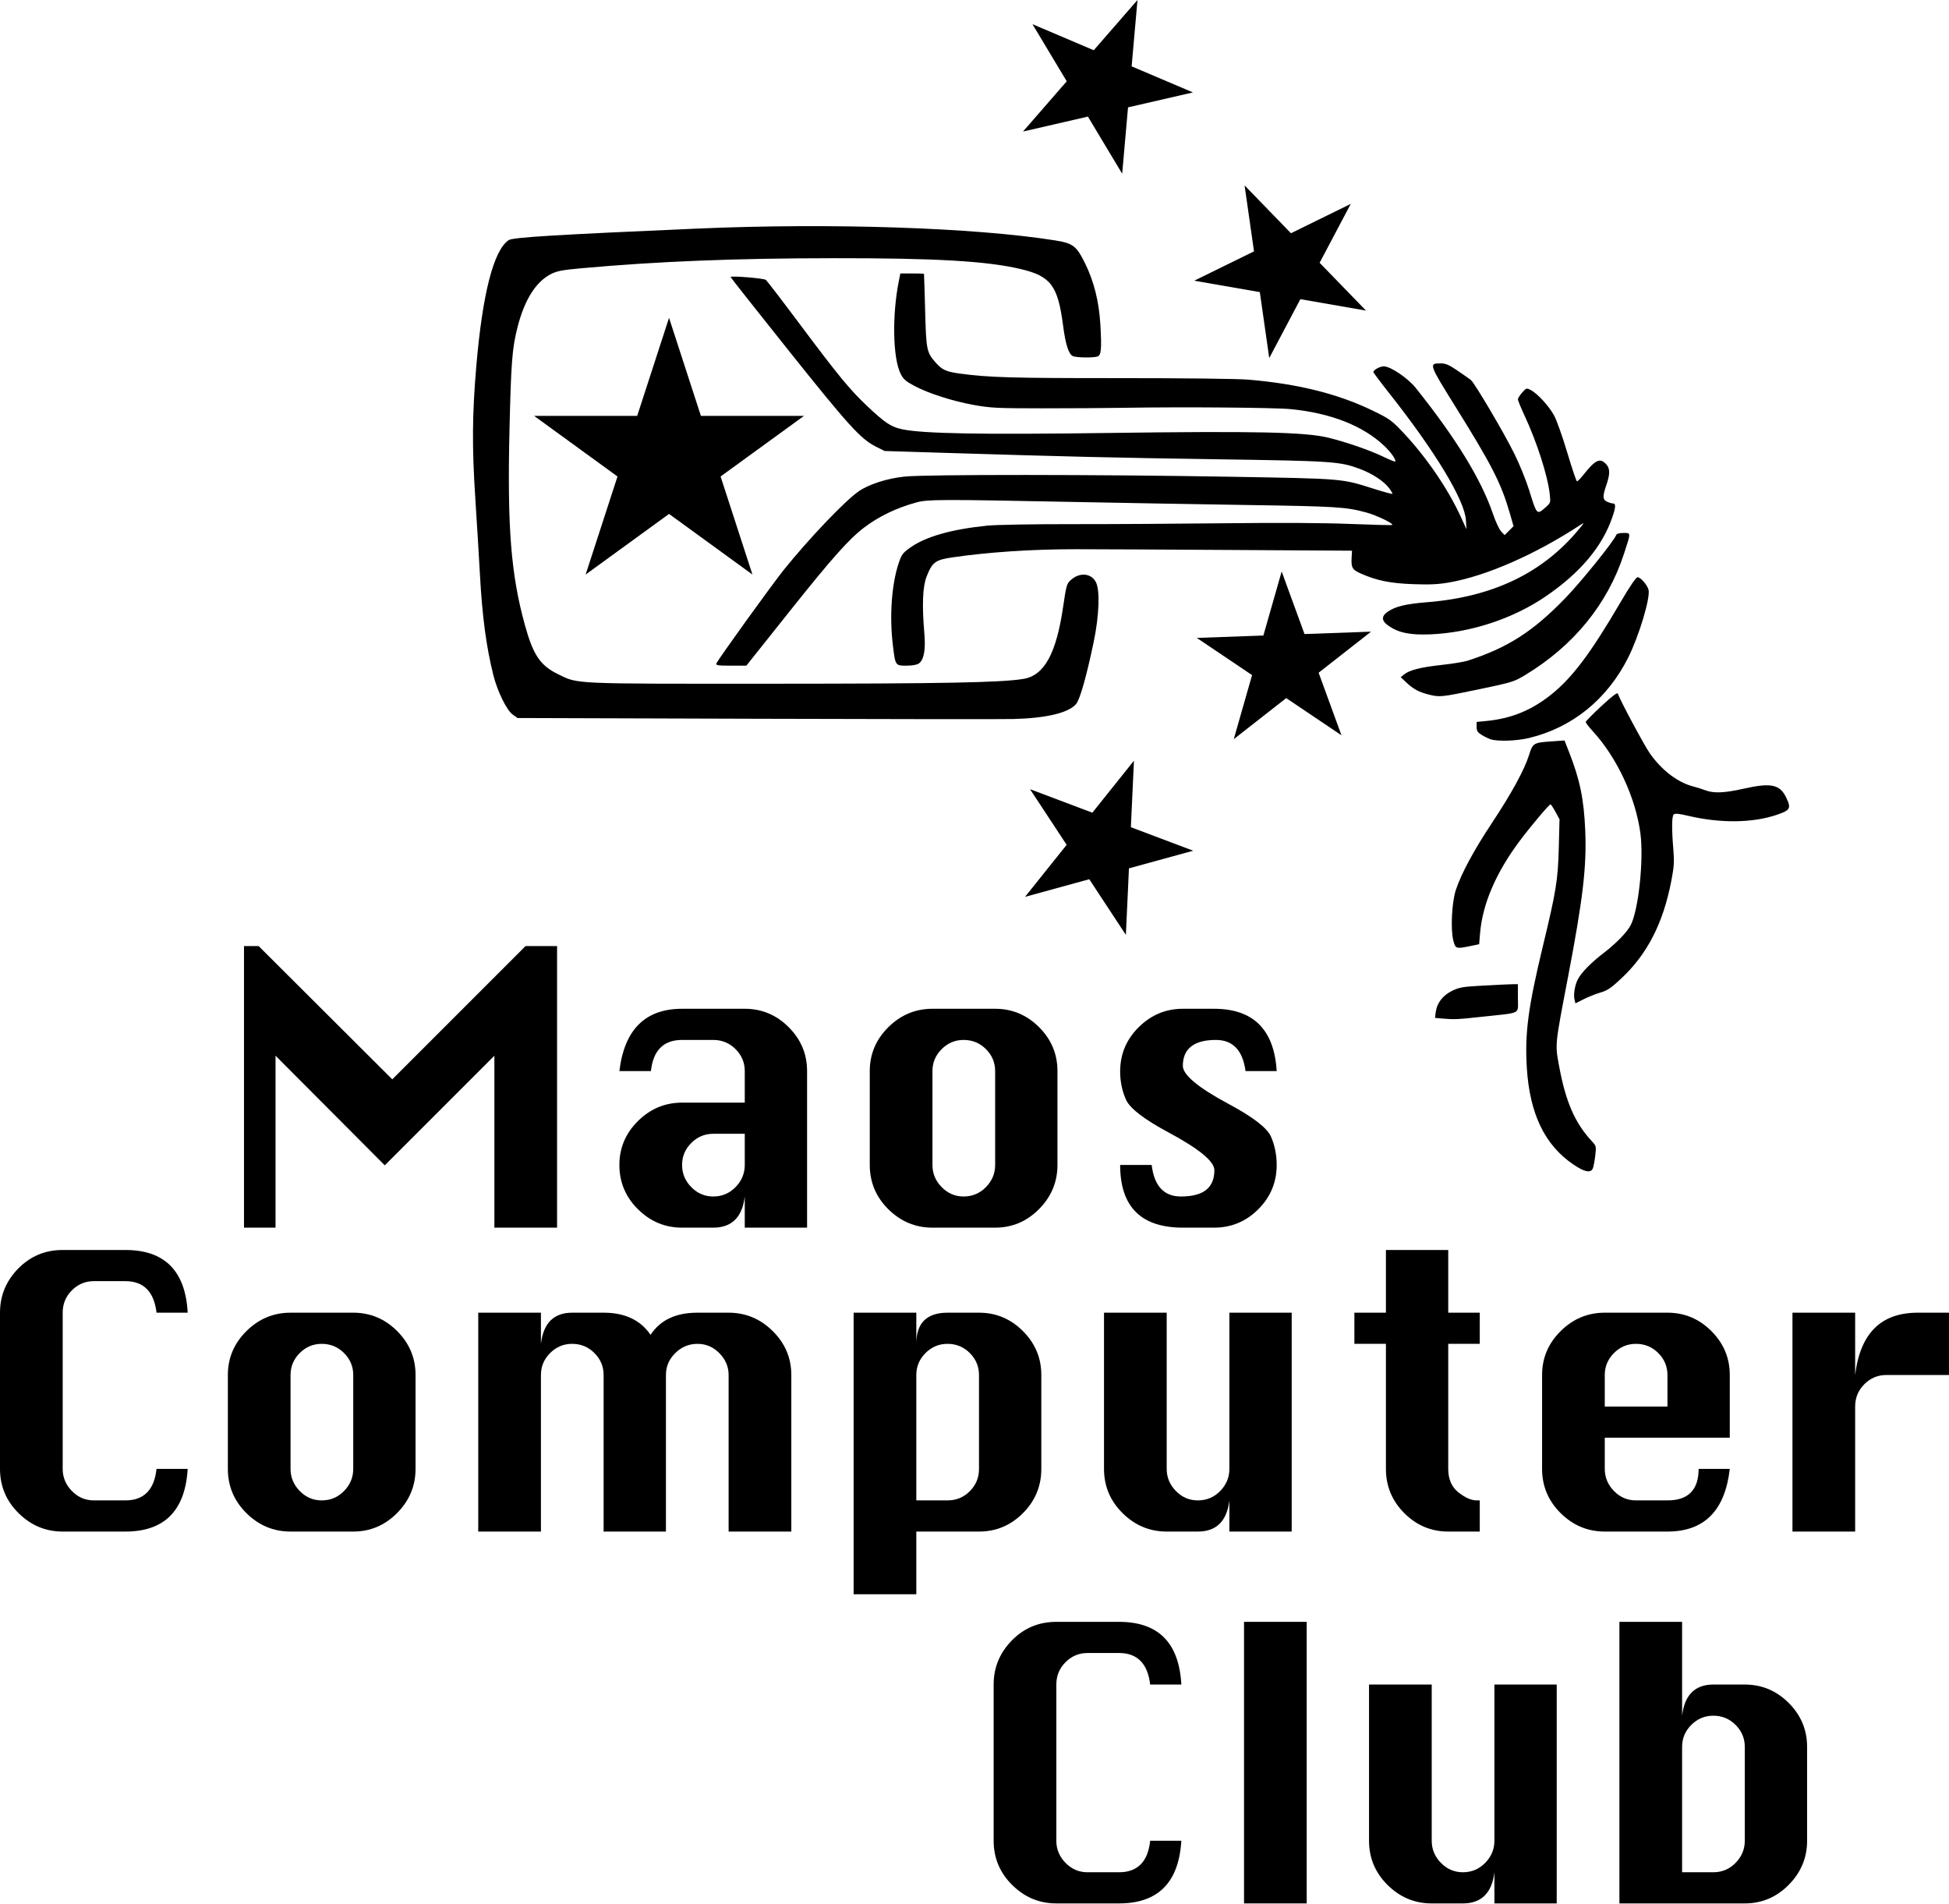
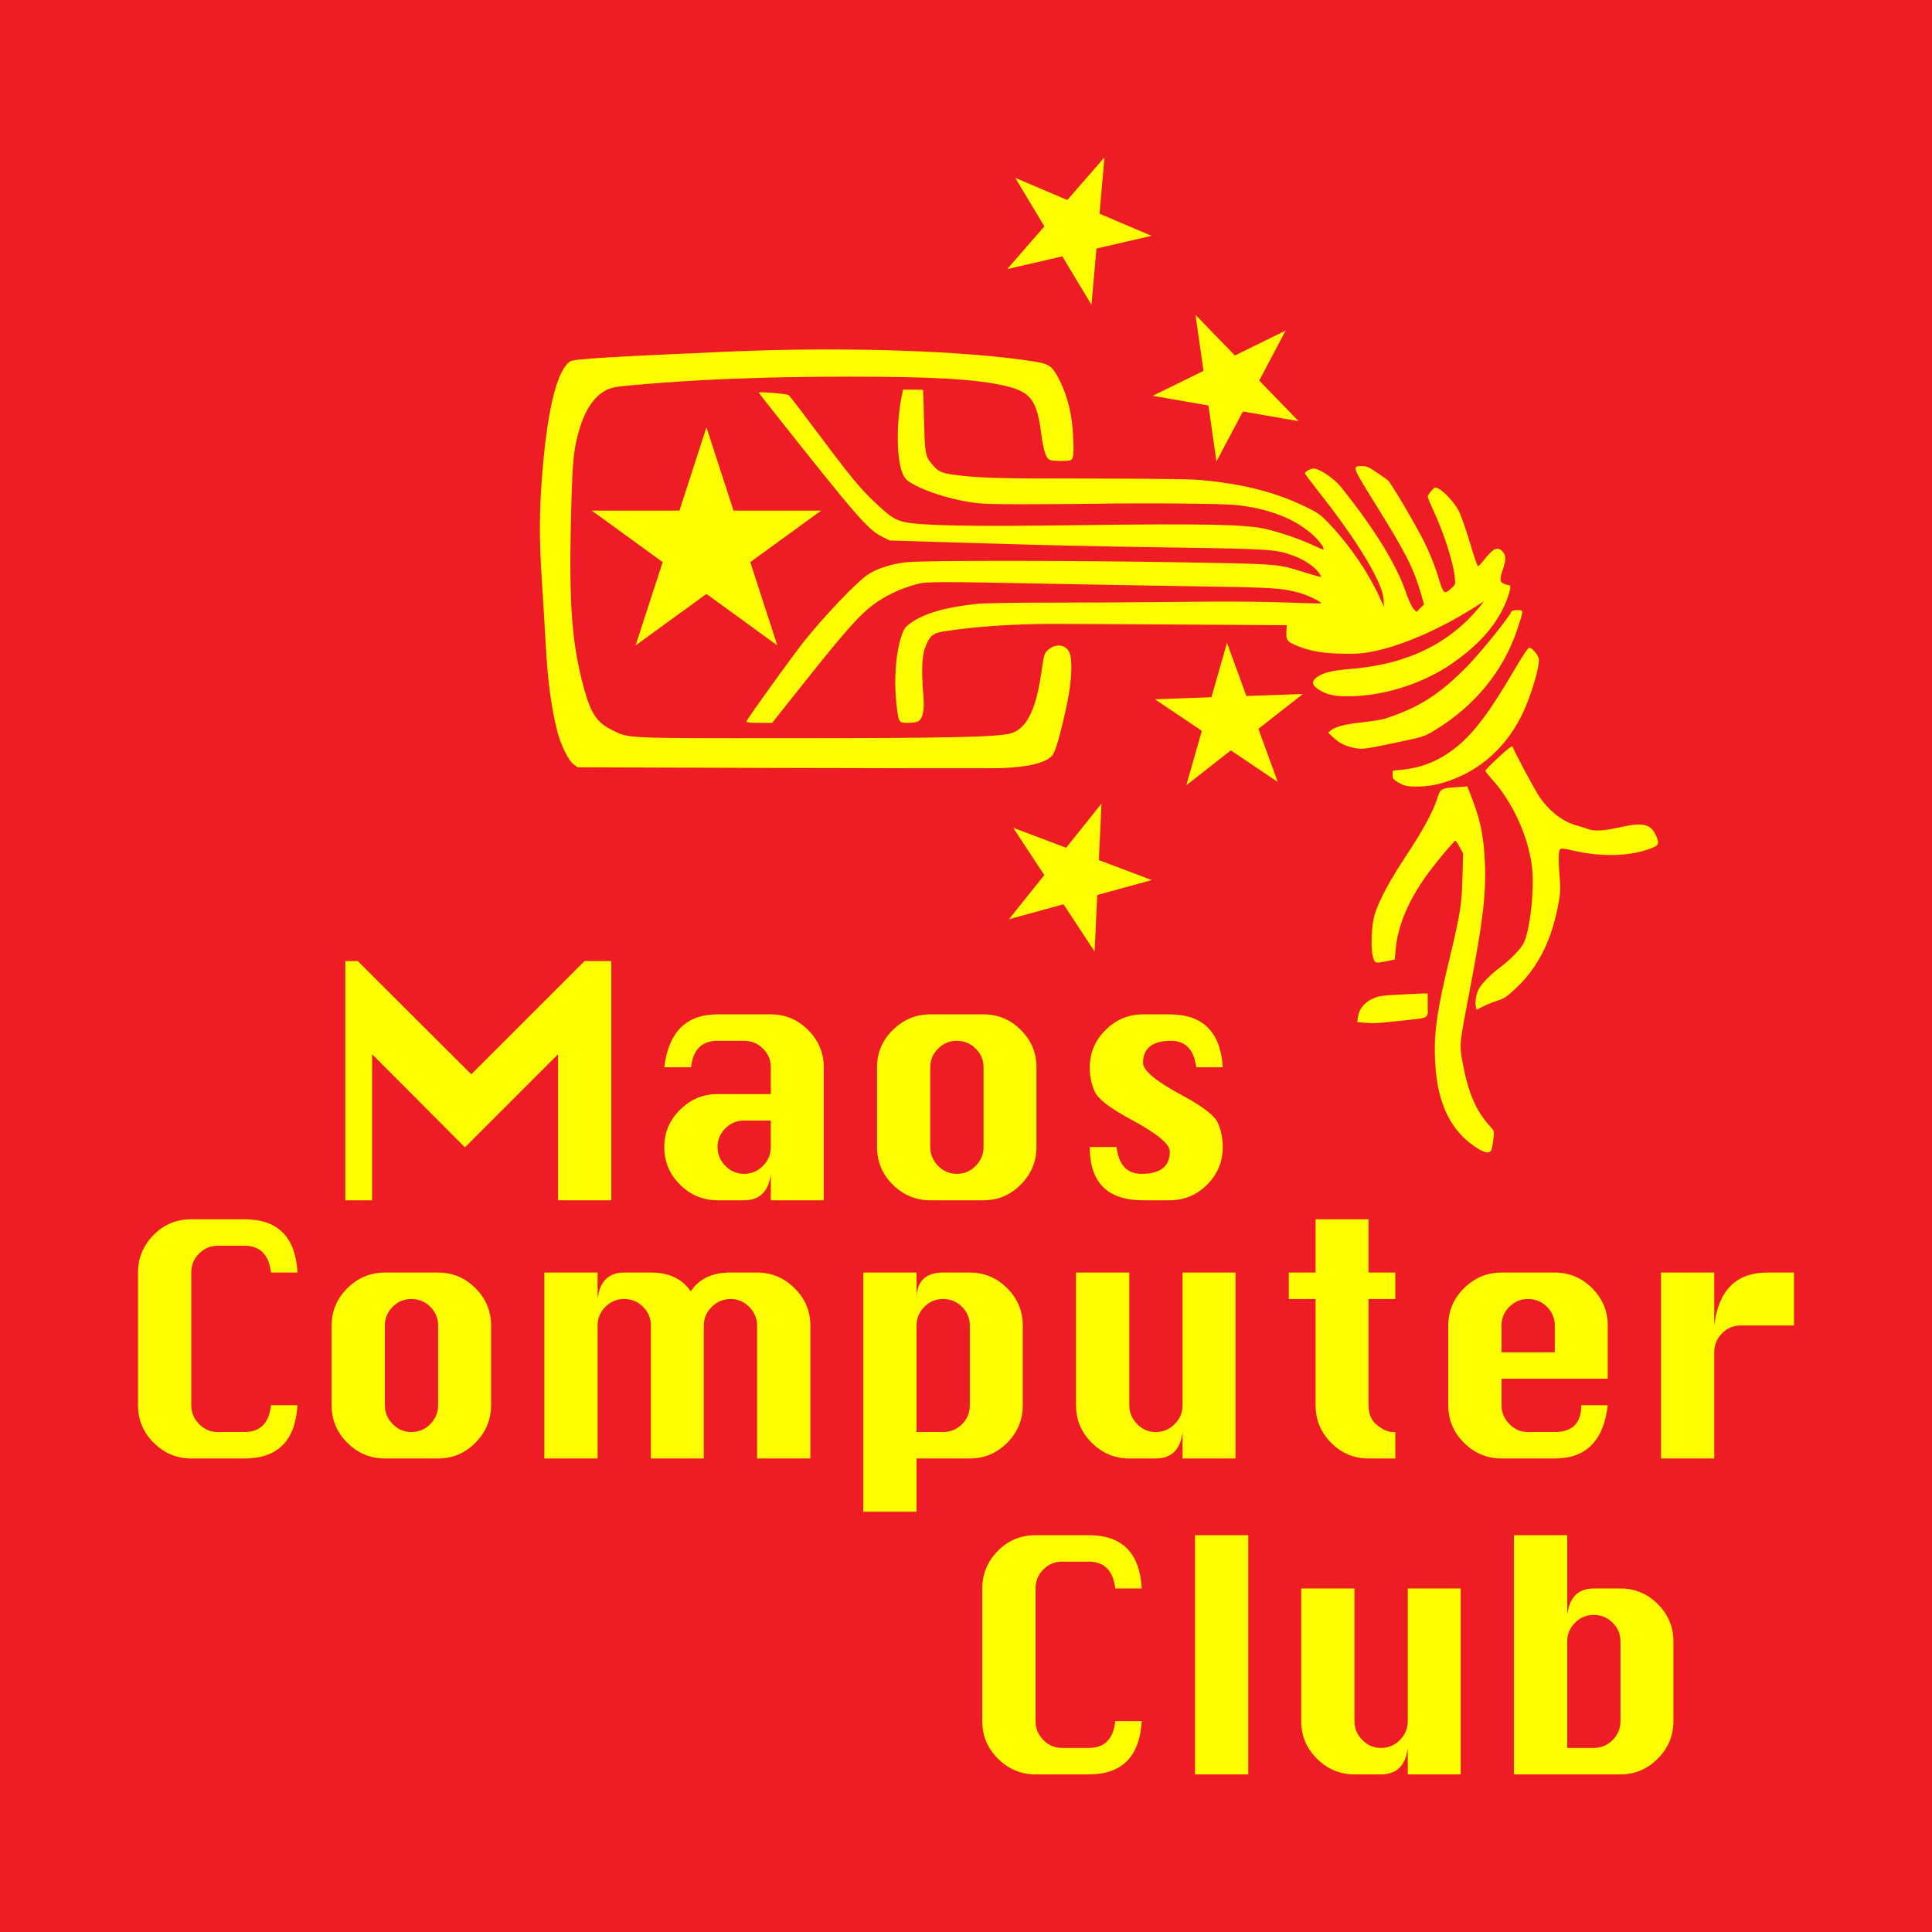
- <svg xmlns="http://www.w3.org/2000/svg" version="1.1" x="0" y="0" width="519.2" height="507" viewBox="0, 0, 519.2, 507">
-   <g id="Ebene_1" transform="translate(-42, -36)">
-     <g>
-       <g>
-         <path d="M461.193,346.218 C453.516,341.04 449.481,332.669 448.732,320.364 C448.174,311.194 449.09,304.284 453.034,287.933 C456.556,273.33 457.027,270.407 457.252,261.755 L457.447,254.234 L456.357,252.231 C455.757,251.129 455.162,250.239 455.035,250.254 C454.639,250.297 449.837,255.994 446.919,259.882 C440.557,268.358 436.946,276.72 436.288,284.498 L436.034,287.508 L433.981,287.934 C429.845,288.793 429.746,288.764 429.163,286.558 C428.384,283.61 428.752,276.246 429.84,273.008 C431.316,268.617 434.63,262.466 439.366,255.325 C444.623,247.397 448.051,241.136 449.313,237.156 C450.346,233.897 450.47,233.822 455.372,233.474 L458.773,233.233 L459.989,236.33 C462.886,243.706 463.952,248.894 464.299,257.298 C464.695,266.899 463.682,275.47 459.681,296.377 C456.213,314.498 456.256,314.084 457.286,319.72 C459.067,329.453 461.514,335.091 466.107,340.036 C467.214,341.228 467.248,341.376 466.972,343.768 C466.814,345.137 466.534,346.656 466.35,347.142 C465.824,348.532 464.189,348.24 461.193,346.218 z M425.984,307.281 L424.267,307.128 L424.478,305.554 C424.802,303.139 426.354,301.131 428.835,299.917 C430.76,298.975 431.654,298.826 437.201,298.519 C440.617,298.329 444.075,298.168 444.885,298.16 L446.358,298.145 L446.358,301.868 C446.358,306.27 447.485,305.66 437.299,306.774 C430.137,307.557 429.439,307.588 425.984,307.281 z M461.44,302.252 C461.115,300.958 461.532,298.384 462.309,296.88 C463.24,295.08 465.872,292.388 469.138,289.895 C472.504,287.326 475.425,284.328 476.4,282.442 C478.5,278.382 479.922,264.953 478.992,257.973 C477.724,248.465 472.804,237.88 466.388,230.86 C465.308,229.679 464.425,228.538 464.425,228.325 C464.425,228.112 466.31,226.193 468.614,224.06 C471.567,221.326 472.858,220.356 472.99,220.771 C473.51,222.406 480.064,234.633 481.537,236.715 C484.722,241.218 488.951,244.428 493.103,245.495 C494.072,245.744 495.53,246.204 496.345,246.517 C498.489,247.341 501.432,247.22 506.374,246.104 C513.768,244.435 516.121,244.909 517.816,248.41 C519.221,251.312 518.939,251.824 515.259,253.059 C508.807,255.224 500.304,255.317 491.783,253.317 C489.158,252.701 488.198,252.612 487.855,252.955 C487.34,253.469 487.312,256.855 487.778,262.404 C488.039,265.516 487.949,266.872 487.237,270.584 C485.074,281.866 480.846,290.123 473.911,296.612 C471.176,299.171 470.181,299.846 468.384,300.364 C467.179,300.711 465.18,301.504 463.942,302.125 L461.691,303.254 L461.44,302.252 z M439.196,232.948 C438.605,232.77 437.5,232.241 436.741,231.772 C435.608,231.072 435.361,230.683 435.361,229.607 L435.361,228.296 L438.012,228.036 C444.635,227.388 449.982,225.201 455.249,220.987 C460.868,216.491 465.735,210.011 473.655,196.48 C476.204,192.126 477.811,189.765 478.235,189.757 C479.029,189.74 480.832,191.806 481.158,193.105 C481.684,195.199 478.666,205.283 475.785,211.057 C470.222,222.211 460.882,229.802 449.304,232.58 C446.082,233.353 441.138,233.533 439.196,232.948 z M243.497,227.451 L179.87,227.252 L178.591,226.339 C176.982,225.192 174.526,220.201 173.433,215.862 C171.547,208.371 170.455,200.171 169.848,188.957 C169.621,184.745 169.067,175.643 168.617,168.73 C167.725,155.007 167.789,146.419 168.88,133.578 C170.526,114.201 173.517,102.58 177.538,99.945 C178.644,99.221 190.238,98.515 227.87,96.883 C263.269,95.347 301.513,96.61 323.012,100.024 C327.86,100.794 328.751,101.475 331.079,106.194 C333.432,110.965 334.78,116.387 335.131,122.488 C335.513,129.126 335.357,130.697 334.287,130.984 C332.918,131.351 328.54,131.255 327.766,130.84 C326.647,130.242 325.845,127.699 325.193,122.688 C323.81,112.058 321.931,109.559 313.897,107.661 C304.923,105.54 291.275,104.748 264.117,104.773 C237.725,104.797 217.34,105.609 196.886,107.452 C191.832,107.907 190.387,108.18 188.819,108.974 C184.755,111.034 181.719,115.845 179.859,123.173 C178.434,128.789 178.146,132.476 177.724,150.502 C177.116,176.418 178.103,188.968 181.802,202.392 C184.038,210.504 185.896,213.257 190.721,215.611 C196.086,218.228 193.985,218.135 247.229,218.119 C293.376,218.104 308.615,217.815 314.604,216.841 C320.177,215.934 323.372,210.153 325.206,197.657 C326.061,191.828 326.164,191.476 327.3,190.46 C329.605,188.401 332.626,188.648 333.912,191.003 C335.067,193.118 334.825,199.958 333.346,207.024 C331.439,216.135 329.691,222.302 328.674,223.512 C326.688,225.871 320.834,227.281 312.034,227.518 C309.334,227.591 278.492,227.561 243.497,227.451 z M422.596,221.004 C420.037,220.372 418.498,219.542 416.648,217.797 L415.141,216.376 L416.06,215.631 C417.483,214.479 420.557,213.707 426.131,213.103 C428.939,212.798 432.032,212.291 433.004,211.975 C443.687,208.506 450.349,204.236 458.984,195.324 C463.209,190.962 471.907,180.174 472.551,178.496 C472.682,178.155 473.389,177.96 474.49,177.96 C476.516,177.96 476.513,177.727 474.572,183.642 C470.189,197 461.146,208.055 448.227,215.85 C445.322,217.602 444.771,217.77 435.896,219.62 C425.91,221.702 425.564,221.738 422.596,221.004 z M232.836,212.727 C233.214,211.74 247.626,191.735 250.832,187.746 C257.432,179.532 267.075,169.42 270.723,166.888 C273.437,165.003 278.235,163.454 282.924,162.949 C288.508,162.347 334.414,162.369 369.966,162.99 C400.127,163.517 399.301,163.448 407.906,166.174 C410.571,167.018 412.826,167.634 412.917,167.543 C413.008,167.452 412.601,166.745 412.012,165.973 C410.626,164.156 407.548,162.135 404.329,160.929 C398.952,158.914 397.129,158.79 366.431,158.336 C338.75,157.927 326.298,157.633 293.182,156.608 L277.668,156.128 L275.365,154.979 C271.308,152.956 268.066,149.389 252.07,129.349 C243.575,118.707 236.624,109.905 236.624,109.789 C236.624,109.393 245.459,110.114 246.02,110.555 C246.327,110.797 250.454,116.179 255.19,122.516 C265.391,136.163 268.438,139.858 273.13,144.275 C277.777,148.649 279.407,149.726 282.31,150.337 C287.902,151.514 303.108,151.789 337.106,151.328 C376.52,150.793 389.731,151.077 395.888,152.592 C400.805,153.801 406.843,155.898 410.616,157.706 C412.208,158.469 413.58,159.025 413.664,158.941 C414.03,158.574 412.493,156.383 410.676,154.684 C404.978,149.354 396.492,146.034 385.873,144.979 C381.619,144.557 357.207,144.362 341.295,144.623 C336.326,144.705 326.429,144.768 319.3,144.763 C307.657,144.755 305.847,144.665 301.5,143.883 C295.743,142.847 289.305,140.78 285.517,138.753 C283.246,137.537 282.624,136.982 281.906,135.529 C279.839,131.351 279.622,119.976 281.435,110.896 L281.847,108.834 L284.961,108.834 C286.674,108.834 288.104,108.879 288.138,108.933 C288.172,108.987 288.312,113.361 288.449,118.653 C288.721,129.187 288.851,129.841 291.227,132.547 C292.959,134.519 294.049,135.017 297.721,135.51 C305.497,136.556 311.454,136.727 339.784,136.72 C357.267,136.716 371.708,136.883 374.543,137.123 C387.839,138.247 398.479,140.903 407.742,145.41 C412.233,147.595 412.734,147.959 415.937,151.361 C421.964,157.761 427.799,166.314 431.137,173.64 L432.658,176.978 L432.516,174.585 C432.199,169.248 424.339,156.236 412.035,140.681 C409.743,137.783 407.868,135.274 407.868,135.106 C407.868,134.541 409.605,133.578 410.624,133.578 C412.418,133.578 417.045,136.701 419.147,139.332 C429.876,152.753 436.578,163.683 439.702,172.854 C440.401,174.906 441.389,177.024 441.899,177.559 L442.825,178.533 L444.013,177.345 L445.201,176.157 L444.185,172.64 C441.916,164.786 439.44,159.93 429.899,144.611 C422.619,132.922 422.573,132.793 425.753,132.793 C427.13,132.793 427.969,133.153 430.32,134.753 C431.904,135.831 433.481,136.935 433.824,137.207 C434.828,138.005 442.694,151.344 445.423,156.876 C446.802,159.672 448.565,164.014 449.339,166.523 C451.393,173.176 451.399,173.184 453.635,171.221 C455.065,169.966 455.089,169.898 454.86,167.764 C454.327,162.789 451.468,153.858 448.077,146.58 C447.132,144.55 446.358,142.653 446.358,142.364 C446.358,142.075 446.87,141.266 447.495,140.566 C448.59,139.34 448.674,139.315 449.754,139.872 C451.58,140.816 454.711,144.239 456.046,146.751 C456.731,148.039 458.303,152.495 459.54,156.653 C460.777,160.811 461.93,164.214 462.103,164.214 C462.276,164.214 463.001,163.48 463.715,162.583 C467.012,158.445 468.207,157.869 469.855,159.624 C470.921,160.759 470.939,162.243 469.924,165.195 C468.874,168.246 468.915,169.092 470.138,169.649 C470.689,169.9 471.396,170.105 471.71,170.105 C472.481,170.105 472.427,171.126 471.515,173.776 C468.818,181.617 463.001,188.535 453.82,194.82 C445.1,200.79 433.785,204.522 423.055,204.967 C417.732,205.188 414.635,204.57 411.992,202.76 C409.96,201.369 409.887,200.149 411.76,198.887 C413.807,197.508 416.511,196.864 422.158,196.41 C439.693,195.003 452.962,188.631 462.595,176.993 C464.106,175.166 464.14,175.076 463.05,175.792 C451.089,183.64 438.056,189.37 428.182,191.122 C425.22,191.648 423.02,191.758 418.56,191.603 C412.433,191.391 408.775,190.655 404.541,188.783 C402.2,187.748 401.901,187.211 402.073,184.349 L402.173,182.687 L369.966,182.489 C352.253,182.38 333.614,182.292 328.546,182.292 C316.827,182.294 305.43,183.048 295.735,184.462 C291.158,185.13 290.357,185.726 288.827,189.601 C287.796,192.212 287.594,197.269 288.229,204.555 C288.625,209.092 288.143,211.764 286.754,212.736 C286.248,213.091 284.994,213.309 283.462,213.309 C280.52,213.309 280.521,213.31 279.868,207.986 C278.912,200.188 279.502,191.712 281.398,186.015 C282.158,183.73 282.484,183.288 284.429,181.894 C288.53,178.958 295.382,176.996 304.96,176.015 C307.307,175.774 317.108,175.601 327.74,175.612 C338.003,175.622 356.387,175.515 368.592,175.374 C382.801,175.21 394.726,175.276 401.745,175.559 C407.775,175.801 412.784,175.924 412.877,175.83 C413.268,175.44 408.676,173.233 405.93,172.493 C400.523,171.034 398.044,170.879 374.287,170.515 C361.325,170.316 340.293,169.945 327.548,169.692 C292.34,168.992 289.129,169.003 286.112,169.832 C280.781,171.296 276.119,173.54 272.169,176.541 C268.178,179.574 263.577,184.741 252.631,198.482 L240.82,213.309 L236.716,213.309 C233.253,213.309 232.647,213.218 232.836,212.727 z" fill="#000000" id="path2161" />
-         <path d="M220.228,120.657 L242.445,189.034 L184.28,146.775 L256.176,146.775 L198.011,189.034 z" fill="#000000" id="s" />
-       </g>
-       <path d="M345.018,36 L340.941,82.271 L317.042,42.44 L359.789,60.617 L314.522,71.037 z" fill="#000000" id="s" />
-       <path d="M401.831,90.31 L380.117,131.373 L373.548,85.389 L405.891,118.729 L360.128,110.767 z" fill="#000000" id="s" />
-       <path d="M407.243,204.251 L370.667,232.883 L383.428,188.22 L399.356,231.854 L360.822,205.916 z" fill="#000000" id="s" />
-       <path d="M344.078,238.616 L341.923,285.016 L316.393,246.21 L359.857,262.599 L315.061,274.887 z" fill="#000000" id="s" />
-     </g>
-     <g>
-       <g>
-         <path d="M107,363 L107,288 L110.9,288 L146.5,323.5 L182,288 L190.4,288 L190.4,363 L173.7,363 L173.7,317.2 L144.5,346.4 L115.4,317.2 L115.4,363 z" fill="#000000" />
-         <path d="M240.4,329.7 L240.4,321.3 Q240.4,317.9 237.95,315.45 Q235.5,313 232,313 L223.7,313 Q216.3,313 215.4,321.3 L207,321.3 Q209,304.7 223.7,304.7 L240.4,304.7 Q247.2,304.7 252.1,309.6 Q257,314.5 257,321.3 L257,363 L240.4,363 L240.4,354.7 Q239.4,363 232,363 L223.7,363 Q216.9,363 211.95,358.1 Q207,353.2 207,346.3 Q207,339.5 211.95,334.6 Q216.9,329.7 223.7,329.7 z M240.4,338 L232,338 Q228.6,338 226.15,340.45 Q223.7,342.9 223.7,346.3 Q223.7,349.7 226.15,352.2 Q228.6,354.7 232,354.7 Q235.5,354.7 237.95,352.2 Q240.4,349.7 240.4,346.3 z" fill="#000000" />
-         <path d="M290.4,304.7 L307.1,304.7 Q313.9,304.7 318.8,309.6 Q323.7,314.5 323.7,321.3 L323.7,346.3 Q323.7,353.1 318.8,358.05 Q313.9,363 307.1,363 L290.4,363 Q283.6,363 278.65,358.1 Q273.7,353.2 273.7,346.3 L273.7,321.3 Q273.7,314.5 278.65,309.6 Q283.6,304.7 290.4,304.7 z M290.4,321.3 L290.4,346.3 Q290.4,349.7 292.85,352.2 Q295.3,354.7 298.7,354.7 Q302.2,354.7 304.65,352.2 Q307.1,349.7 307.1,346.3 L307.1,321.3 Q307.1,317.9 304.65,315.45 Q302.2,313 298.7,313 Q295.3,313 292.85,315.45 Q290.4,317.9 290.4,321.3 z" fill="#000000" />
-         <path d="M382.1,321.3 L373.8,321.3 Q372.7,313 365.9,313 Q361.5,313 359.3,314.75 Q357.1,316.5 357.1,319.9 Q357.1,323.5 369.2,330 Q379.1,335.3 380.6,338.8 Q382.1,342.3 382.1,346.3 Q382.1,353.2 377.2,358.1 Q372.3,363 365.4,363 L357.1,363 Q340.4,363 340.4,346.3 L348.8,346.3 Q349.8,354.7 356.6,354.7 Q361.1,354.7 363.3,352.95 Q365.5,351.2 365.5,347.7 Q365.5,344.2 353.4,337.7 Q343.5,332.4 341.95,328.9 Q340.4,325.4 340.4,321.4 Q340.4,314.5 345.35,309.6 Q350.3,304.7 357.1,304.7 L365.4,304.7 Q381.1,304.7 382.1,321.3 z" fill="#000000" />
-       </g>
-       <g>
-         <path d="M92,427.25 Q91,443.95 75.4,443.95 L58.7,443.95 Q51.9,443.95 46.95,439.05 Q42,434.15 42,427.25 L42,385.65 Q42,378.85 46.85,373.9 Q51.7,368.95 58.7,368.95 L75.4,368.95 Q91.1,368.95 92,385.65 L83.7,385.65 Q82.7,377.25 75.4,377.25 L67,377.25 Q63.6,377.25 61.15,379.7 Q58.7,382.15 58.7,385.65 L58.7,427.25 Q58.7,430.65 61.15,433.15 Q63.6,435.65 67,435.65 L75.4,435.65 Q82.8,435.65 83.7,427.25 z" fill="#000000" />
-         <path d="M119.4,385.65 L136.1,385.65 Q142.9,385.65 147.8,390.55 Q152.7,395.45 152.7,402.25 L152.7,427.25 Q152.7,434.05 147.8,439 Q142.9,443.95 136.1,443.95 L119.4,443.95 Q112.6,443.95 107.65,439.05 Q102.7,434.15 102.7,427.25 L102.7,402.25 Q102.7,395.45 107.65,390.55 Q112.6,385.65 119.4,385.65 z M119.4,402.25 L119.4,427.25 Q119.4,430.65 121.85,433.15 Q124.3,435.65 127.7,435.65 Q131.2,435.65 133.65,433.15 Q136.1,430.65 136.1,427.25 L136.1,402.25 Q136.1,398.85 133.65,396.4 Q131.2,393.95 127.7,393.95 Q124.3,393.95 121.85,396.4 Q119.4,398.85 119.4,402.25 z" fill="#000000" />
-         <path d="M219.4,443.95 L202.8,443.95 L202.8,402.25 Q202.8,398.85 200.35,396.4 Q197.9,393.95 194.4,393.95 Q191,393.95 188.55,396.4 Q186.1,398.85 186.1,402.25 L186.1,443.95 L169.4,443.95 L169.4,385.65 L186.1,385.65 L186.1,393.95 Q186.6,389.75 188.7,387.7 Q190.8,385.65 194.4,385.65 L202.8,385.65 Q211.3,385.65 215.3,391.55 Q217.3,388.55 220.4,387.1 Q223.5,385.65 227.8,385.65 L236.1,385.65 Q242.9,385.65 247.85,390.55 Q252.8,395.45 252.8,402.25 L252.8,443.95 L236.1,443.95 L236.1,402.25 Q236.1,398.95 233.65,396.45 Q231.2,393.95 227.8,393.95 Q224.4,393.95 221.9,396.4 Q219.4,398.85 219.4,402.25 z" fill="#000000" />
-         <path d="M269.4,385.65 L286.1,385.65 L286.1,393.95 Q286.1,389.75 288.2,387.7 Q290.3,385.65 294.4,385.65 L302.8,385.65 Q309.6,385.65 314.5,390.55 Q319.4,395.45 319.4,402.25 L319.4,427.25 Q319.4,434.15 314.5,439.05 Q309.6,443.95 302.8,443.95 L286.1,443.95 L286.1,460.65 L269.4,460.65 z M286.1,435.65 L294.4,435.65 Q297.9,435.65 300.35,433.2 Q302.8,430.75 302.8,427.25 L302.8,402.25 Q302.8,398.85 300.35,396.4 Q297.9,393.95 294.4,393.95 Q291,393.95 288.55,396.4 Q286.1,398.85 286.1,402.25 z" fill="#000000" />
-         <path d="M386.1,385.65 L386.1,443.95 L369.5,443.95 L369.5,435.65 Q368.5,443.95 361.1,443.95 L352.8,443.95 Q346,443.95 341.05,439.05 Q336.1,434.15 336.1,427.25 L336.1,385.65 L352.8,385.65 L352.8,427.25 Q352.8,430.65 355.25,433.15 Q357.7,435.65 361.1,435.65 Q364.6,435.65 367.05,433.15 Q369.5,430.65 369.5,427.25 L369.5,385.65 z" fill="#000000" />
-         <path d="M411.2,368.95 L427.8,368.95 L427.8,385.65 L436.2,385.65 L436.2,393.95 L427.8,393.95 L427.8,427.25 Q427.8,431.35 430.5,433.5 Q433.2,435.65 435.4,435.65 L436.2,435.65 L436.2,443.95 L427.8,443.95 Q421,443.95 416.1,439.05 Q411.2,434.15 411.2,427.25 L411.2,393.95 L402.8,393.95 L402.8,385.65 L411.2,385.65 z" fill="#000000" />
-         <path d="M502.8,418.95 L469.5,418.95 L469.5,427.25 Q469.5,430.65 471.95,433.15 Q474.4,435.65 477.8,435.65 L486.2,435.65 Q494.5,435.65 494.5,427.25 L502.8,427.25 Q500.9,443.95 486.2,443.95 L469.5,443.95 Q462.7,443.95 457.75,439.05 Q452.8,434.15 452.8,427.25 L452.8,402.25 Q452.8,395.45 457.75,390.55 Q462.7,385.65 469.5,385.65 L486.2,385.65 Q493,385.65 497.9,390.55 Q502.8,395.45 502.8,402.25 z M469.5,410.65 L486.2,410.65 L486.2,402.25 Q486.2,398.85 483.75,396.4 Q481.3,393.95 477.8,393.95 Q474.4,393.95 471.95,396.4 Q469.5,398.85 469.5,402.25 z" fill="#000000" />
-         <path d="M536.2,443.95 L519.5,443.95 L519.5,385.65 L536.2,385.65 L536.2,402.25 Q537.2,393.95 541.35,389.8 Q545.5,385.65 552.9,385.65 L561.2,385.65 L561.2,402.25 L544.5,402.25 Q541.1,402.25 538.65,404.7 Q536.2,407.15 536.2,410.65 z" fill="#000000" />
-       </g>
-       <g>
-         <path d="M356.7,526.3 Q355.7,543 340.1,543 L323.4,543 Q316.6,543 311.65,538.1 Q306.7,533.2 306.7,526.3 L306.7,484.7 Q306.7,477.9 311.55,472.95 Q316.4,468 323.4,468 L340.1,468 Q355.8,468 356.7,484.7 L348.4,484.7 Q347.4,476.3 340.1,476.3 L331.7,476.3 Q328.3,476.3 325.85,478.75 Q323.4,481.2 323.4,484.7 L323.4,526.3 Q323.4,529.7 325.85,532.2 Q328.3,534.7 331.7,534.7 L340.1,534.7 Q347.5,534.7 348.4,526.3 z" fill="#000000" />
-         <path d="M373.4,543 L373.4,468 L390.1,468 L390.1,543 z" fill="#000000" />
-         <path d="M456.7,484.7 L456.7,543 L440.1,543 L440.1,534.7 Q439.1,543 431.7,543 L423.4,543 Q416.6,543 411.65,538.1 Q406.7,533.2 406.7,526.3 L406.7,484.7 L423.4,484.7 L423.4,526.3 Q423.4,529.7 425.85,532.2 Q428.3,534.7 431.7,534.7 Q435.2,534.7 437.65,532.2 Q440.1,529.7 440.1,526.3 L440.1,484.7 z" fill="#000000" />
-         <path d="M473.4,543 L473.4,468 L490.1,468 L490.1,493 Q490.6,488.8 492.7,486.75 Q494.8,484.7 498.4,484.7 L506.8,484.7 Q513.6,484.7 518.5,489.6 Q523.4,494.5 523.4,501.3 L523.4,526.3 Q523.4,533.1 518.5,538.05 Q513.6,543 506.8,543 z M490.1,534.7 L498.4,534.7 Q501.9,534.7 504.35,532.2 Q506.8,529.7 506.8,526.3 L506.8,501.3 Q506.8,497.9 504.35,495.45 Q501.9,493 498.4,493 Q495,493 492.55,495.45 Q490.1,497.9 490.1,501.3 z" fill="#000000" />
-       </g>
+ <svg xmlns="http://www.w3.org/2000/svg" width="700" height="700">
+   <g fill="none" fill-rule="evenodd">
+     <path fill="#EE1C25" d="M0 0h700v700H0z" />
+     <g fill="#FF0" fill-rule="nonzero">
+       <path d="M534.43 415.495c-8.872-5.983-13.535-15.657-14.4-29.877-.646-10.597.413-18.583 4.97-37.478 4.07-16.876 4.615-20.254 4.875-30.252l.226-8.692-1.26-2.314c-.693-1.274-1.381-2.302-1.528-2.285-.457.05-6.007 6.633-9.379 11.126-7.352 9.795-11.525 19.459-12.285 28.447l-.294 3.479-2.372.492c-4.78.993-4.894.96-5.568-1.59-.9-3.407-.475-11.917.782-15.659 1.706-5.074 5.536-12.182 11.009-20.435 6.075-9.162 10.036-16.397 11.495-20.996 1.193-3.766 1.337-3.853 7.002-4.255l3.93-.279 1.405 3.58c3.348 8.523 4.58 14.518 4.98 24.23.459 11.095-.712 21-5.336 45.16-4.008 20.942-3.958 20.464-2.768 26.977 2.059 11.247 4.886 17.763 10.194 23.477 1.28 1.378 1.319 1.549 1 4.313-.183 1.582-.506 3.338-.719 3.9-.608 1.605-2.497 1.268-5.96-1.069ZM493.74 370.5l-1.984-.177.244-1.819c.374-2.79 2.168-5.111 5.035-6.514 2.224-1.089 3.258-1.261 9.668-1.616 3.947-.22 7.944-.405 8.88-.415l1.702-.017v4.302c0 5.088 1.302 4.383-10.469 5.67-8.277.905-9.083.94-13.076.586Zm40.974-5.812c-.376-1.495.106-4.47 1.004-6.208 1.076-2.08 4.118-5.19 7.892-8.072 3.89-2.969 7.265-6.433 8.392-8.613 2.427-4.692 4.07-20.21 2.995-28.277-1.465-10.987-7.15-23.22-14.565-31.332-1.248-1.365-2.269-2.683-2.269-2.93 0-.246 2.179-2.463 4.841-4.928 3.413-3.16 4.905-4.28 5.057-3.801.601 1.89 8.175 16.02 9.878 18.425 3.68 5.204 8.567 8.913 13.365 10.146 1.12.288 2.805.82 3.747 1.182 2.478.952 5.879.812 11.59-.478 8.544-1.929 11.264-1.38 13.222 2.665 1.624 3.354 1.298 3.945-2.955 5.373-7.456 2.502-17.282 2.609-27.129.298-3.033-.712-4.143-.815-4.54-.419-.594.594-.627 4.507-.088 10.92.301 3.596.197 5.163-.625 9.453-2.5 13.038-7.386 22.58-15.4 30.078-3.16 2.958-4.31 3.738-6.387 4.336-1.393.401-3.703 1.318-5.134 2.035l-2.601 1.305-.29-1.158Zm-25.706-80.09c-.683-.205-1.96-.816-2.837-1.358-1.31-.81-1.595-1.259-1.595-2.502v-1.515l3.064-.3c7.654-.75 13.833-3.277 19.92-8.147 6.493-5.195 12.117-12.684 21.27-28.32 2.946-5.032 4.803-7.76 5.293-7.77.917-.02 3 2.368 3.378 3.87.607 2.42-2.88 14.073-6.21 20.745-6.428 12.89-17.222 21.662-30.602 24.873-3.723.893-9.437 1.1-11.68.425Zm-226.154-6.352-73.53-.23-1.477-1.055c-1.86-1.325-4.698-7.093-5.96-12.107-2.18-8.657-3.442-18.133-4.144-31.092-.262-4.868-.902-15.386-1.422-23.375-1.031-15.859-.957-25.783.304-40.623 1.902-22.392 5.358-35.822 10.005-38.867 1.278-.836 14.676-1.652 58.165-3.538 40.908-1.775 85.103-.316 109.948 3.63 5.603.89 6.632 1.676 9.323 7.13 2.719 5.513 4.277 11.78 4.682 18.83.442 7.67.261 9.486-.975 9.818-1.582.424-6.641.313-7.536-.167-1.293-.69-2.22-3.63-2.973-9.42-1.599-12.285-3.77-15.172-13.054-17.366-10.37-2.45-26.143-3.366-57.527-3.337-30.5.027-54.057.966-77.694 3.096-5.84.525-7.51.84-9.322 1.759-4.697 2.38-8.205 7.94-10.355 16.408-1.647 6.49-1.98 10.751-2.467 31.582-.703 29.95.438 44.452 4.713 59.966 2.584 9.374 4.73 12.555 10.307 15.276 6.2 3.024 3.772 2.917 65.302 2.898 53.328-.017 70.939-.351 77.86-1.477 6.44-1.048 10.132-7.729 12.252-22.17.988-6.735 1.107-7.142 2.42-8.316 2.663-2.38 6.154-2.094 7.64.627 1.335 2.444 1.056 10.349-.654 18.514-2.203 10.53-4.223 17.656-5.399 19.054-2.295 2.726-9.06 4.356-19.23 4.63-3.12.084-38.761.05-79.202-.078Zm206.97-7.45c-2.956-.73-4.735-1.69-6.873-3.706l-1.741-1.642 1.062-.861c1.644-1.331 5.197-2.224 11.638-2.922 3.245-.352 6.82-.938 7.943-1.303 12.345-4.009 20.044-8.943 30.023-19.242 4.882-5.041 14.934-17.508 15.678-19.447.151-.394.968-.62 2.24-.62 2.342 0 2.339-.269.096 6.567-5.065 15.436-15.516 28.212-30.445 37.22-3.357 2.025-3.994 2.219-14.25 4.357-11.54 2.406-11.94 2.447-15.37 1.6Zm-219.29-9.565c.436-1.14 17.091-24.259 20.796-28.869 7.627-9.492 18.771-21.178 22.987-24.104 3.136-2.178 8.68-3.968 14.1-4.552 6.453-.695 59.503-.67 100.587.048 34.855.609 33.9.529 43.845 3.68 3.08.975 5.685 1.686 5.79 1.581.106-.105-.365-.922-1.045-1.814-1.602-2.1-5.159-4.435-8.879-5.829-6.214-2.329-8.32-2.472-43.796-2.997-31.989-.472-46.378-.812-84.648-1.996l-17.928-.555-2.662-1.328c-4.688-2.338-8.435-6.46-26.92-29.619-9.817-12.298-17.85-22.47-17.85-22.604 0-.457 10.21.376 10.858.886.355.28 5.124 6.499 10.597 13.822 11.789 15.77 15.31 20.04 20.732 25.145 5.37 5.055 7.254 6.3 10.609 7.006 6.462 1.36 24.035 1.678 63.324 1.145 45.547-.618 60.814-.29 67.93 1.46 5.682 1.398 12.66 3.821 17.02 5.91 1.84.882 3.425 1.525 3.522 1.428.423-.425-1.353-2.957-3.453-4.92-6.585-6.16-16.392-9.996-28.663-11.215-4.916-.488-33.127-.713-51.516-.412-5.742.095-17.179.168-25.417.162-13.455-.01-15.547-.113-20.57-1.017-6.653-1.197-14.093-3.586-18.47-5.928-2.625-1.405-3.344-2.047-4.174-3.726-2.389-4.828-2.64-17.973-.544-28.466l.476-2.383h3.599c1.98 0 3.632.052 3.671.114.04.063.201 5.117.36 11.233.314 12.173.464 12.929 3.21 16.056 2.001 2.279 3.26 2.854 7.504 3.424 8.986 1.209 15.87 1.407 48.61 1.398 20.203-.004 36.891.189 40.168.466 15.365 1.3 27.66 4.368 38.365 9.577 5.19 2.525 5.77 2.946 9.47 6.877 6.966 7.396 13.709 17.28 17.566 25.746l1.758 3.858-.164-2.766c-.367-6.167-9.45-21.204-23.669-39.18-2.648-3.35-4.815-6.249-4.815-6.443 0-.653 2.007-1.766 3.185-1.766 2.073 0 7.42 3.61 9.85 6.65 12.398 15.51 20.143 28.14 23.753 38.739.808 2.371 1.95 4.819 2.539 5.437l1.07 1.126 1.373-1.373 1.373-1.373-1.174-4.065c-2.622-9.076-5.484-14.688-16.51-32.39-8.413-13.509-8.466-13.658-4.79-13.658 1.59 0 2.56.416 5.277 2.265 1.83 1.246 3.653 2.522 4.05 2.836 1.16.922 10.25 16.337 13.403 22.73 1.594 3.231 3.631 8.25 4.526 11.149 2.373 7.688 2.38 7.697 4.964 5.429 1.653-1.45 1.68-1.53 1.416-3.995-.616-5.75-3.92-16.07-7.839-24.481-1.092-2.346-1.986-4.538-1.986-4.872 0-.334.592-1.27 1.314-2.078 1.265-1.417 1.362-1.446 2.61-.802 2.11 1.09 5.729 5.047 7.272 7.95.791 1.488 2.608 6.637 4.037 11.443 1.43 4.805 2.762 8.737 2.962 8.737.2 0 1.038-.848 1.863-1.885 3.81-4.782 5.191-5.447 7.096-3.42 1.231 1.312 1.252 3.027.08 6.439-1.214 3.526-1.167 4.503.247 5.147.636.29 1.453.527 1.816.527.891 0 .829 1.18-.225 4.242-3.117 9.062-9.84 17.056-20.449 24.32-10.077 6.898-23.153 11.211-35.553 11.725-6.151.256-9.73-.458-12.784-2.55-2.349-1.608-2.433-3.017-.268-4.476 2.365-1.593 5.49-2.338 12.016-2.862 20.264-1.626 35.598-8.99 46.73-22.44 1.746-2.11 1.785-2.214.526-1.387-13.823 9.07-28.884 15.691-40.295 17.716-3.423.608-5.965.735-11.12.556-7.08-.245-11.307-1.096-16.2-3.26-2.705-1.195-3.05-1.816-2.852-5.123l.116-1.921-37.22-.229c-20.47-.126-42.009-.227-47.866-.227-13.542.002-26.713.873-37.917 2.507-5.289.772-6.215 1.461-7.983 5.939-1.191 3.017-1.425 8.861-.69 17.281.457 5.243-.1 8.331-1.705 9.454-.585.41-2.034.663-3.805.663-3.4 0-3.398 0-4.153-6.152-1.105-9.011-.423-18.806 1.768-25.39.878-2.64 1.255-3.151 3.503-4.762 4.739-3.393 12.657-5.66 23.726-6.794 2.712-.279 14.038-.479 26.325-.466 11.86.012 33.105-.112 47.21-.275 16.42-.19 30.2-.113 38.312.214 6.968.28 12.757.422 12.864.313.452-.45-4.854-3.001-8.028-3.856-6.248-1.686-9.113-1.866-36.567-2.286-14.98-.23-39.284-.659-54.013-.951-40.687-.81-44.398-.797-47.884.161-6.16 1.692-11.548 4.286-16.113 7.754-4.612 3.505-9.93 9.476-22.579 25.355l-13.649 17.135h-4.743c-4.001 0-4.702-.106-4.483-.673Z" />
+       <path d="m255.965 154.832 25.674 79.018-67.217-48.836h83.085L230.29 233.85zM400.175 57l-4.712 53.472-27.618-46.03 49.4 21.006-52.312 12.042zM465.829 119.762l-25.093 47.453-7.591-53.14 37.376 38.529-52.885-9.201zM472.084 251.435l-42.269 33.088 14.747-51.614 18.407 50.425-44.531-29.975zM399.089 291.148l-2.491 53.621-29.503-44.845 50.228 18.939-51.767 14.201zM125.116 434.89v-86.673h4.506l41.14 41.025 41.025-41.025h9.708v86.672h-19.3v-52.928l-33.744 33.745-33.628-33.745v52.928h-9.707Zm154.16-38.483V386.7c0-2.62-.944-4.873-2.831-6.76-1.888-1.888-4.18-2.832-6.876-2.832h-9.592c-5.701 0-8.898 3.197-9.592 9.592h-9.707c1.54-12.79 7.974-19.184 19.299-19.184h19.299c5.239 0 9.746 1.888 13.52 5.663 3.776 3.775 5.663 8.282 5.663 13.52v48.19h-19.183v-9.592c-.77 6.395-4.006 9.592-9.707 9.592h-9.592c-5.239 0-9.765-1.887-13.579-5.662-3.813-3.776-5.72-8.321-5.72-13.637 0-5.239 1.907-9.746 5.72-13.52 3.814-3.776 8.34-5.663 13.579-5.663h19.299Zm0 9.591h-9.707c-2.62 0-4.873.944-6.76 2.832-1.888 1.887-2.832 4.14-2.832 6.76s.944 4.892 2.831 6.818c1.888 1.926 4.141 2.89 6.76 2.89 2.697 0 4.989-.964 6.877-2.89 1.887-1.926 2.83-4.198 2.83-6.818v-9.592Zm57.781-38.482h19.299c5.239 0 9.746 1.888 13.52 5.663 3.776 3.775 5.663 8.282 5.663 13.52v28.891c0 5.239-1.887 9.765-5.662 13.579-3.775 3.813-8.282 5.72-13.521 5.72h-19.299c-5.239 0-9.765-1.887-13.579-5.662-3.813-3.776-5.72-8.321-5.72-13.637V386.7c0-5.24 1.907-9.746 5.72-13.521 3.814-3.775 8.34-5.663 13.579-5.663Zm0 19.184v28.89c0 2.62.944 4.892 2.831 6.818 1.888 1.926 4.141 2.89 6.76 2.89 2.697 0 4.99-.964 6.877-2.89 1.887-1.926 2.83-4.198 2.83-6.818V386.7c0-2.62-.943-4.873-2.83-6.76-1.888-1.888-4.18-2.832-6.876-2.832-2.62 0-4.873.944-6.76 2.831-1.888 1.888-2.832 4.141-2.832 6.76Zm105.97 0h-9.59c-.848-6.395-3.892-9.592-9.13-9.592-3.39 0-5.933.674-7.627 2.022-1.695 1.348-2.543 3.332-2.543 5.952 0 2.773 4.661 6.664 13.983 11.671 7.627 4.084 12.019 7.474 13.174 10.17 1.156 2.696 1.734 5.585 1.734 8.667 0 5.316-1.888 9.861-5.663 13.637-3.775 3.775-8.32 5.662-13.636 5.662h-9.592c-12.866 0-19.299-6.433-19.299-19.299h9.707c.77 6.472 3.775 9.707 9.014 9.707 3.467 0 6.048-.674 7.743-2.022 1.695-1.348 2.542-3.37 2.542-6.067 0-2.696-4.66-6.549-13.983-11.556-7.627-4.083-12.037-7.473-13.232-10.17-1.194-2.696-1.79-5.585-1.79-8.667 0-5.316 1.906-9.861 5.72-13.636 3.813-3.775 8.34-5.663 13.578-5.663h9.592c12.095 0 18.528 6.395 19.299 19.184ZM107.781 509.138c-.77 12.866-7.165 19.299-19.183 19.299h-19.3c-5.238 0-9.764-1.888-13.578-5.663C51.907 519 50 514.454 50 509.138v-48.074c0-5.239 1.868-9.765 5.605-13.579 3.736-3.813 8.301-5.72 13.694-5.72h19.299c12.095 0 18.49 6.433 19.183 19.299H98.19c-.77-6.472-3.968-9.707-9.592-9.707H78.89c-2.62 0-4.873.943-6.76 2.831-1.888 1.888-2.832 4.18-2.832 6.876v48.074c0 2.62.944 4.892 2.831 6.818 1.888 1.926 4.141 2.89 6.76 2.89h9.708c5.7 0 8.898-3.237 9.592-9.708h9.591Zm31.664-48.074h19.3c5.238 0 9.745 1.887 13.52 5.663 3.775 3.775 5.663 8.281 5.663 13.52v28.89c0 5.24-1.888 9.766-5.663 13.58-3.775 3.813-8.282 5.72-13.52 5.72h-19.3c-5.239 0-9.765-1.888-13.578-5.663-3.814-3.775-5.72-8.32-5.72-13.636v-28.89c0-5.24 1.906-9.746 5.72-13.521 3.813-3.776 8.34-5.663 13.578-5.663Zm0 19.183v28.89c0 2.62.944 4.893 2.832 6.82 1.887 1.925 4.14 2.888 6.76 2.888 2.696 0 4.988-.963 6.876-2.889 1.887-1.926 2.831-4.199 2.831-6.818v-28.89c0-2.62-.944-4.874-2.831-6.761-1.888-1.888-4.18-2.831-6.876-2.831-2.62 0-4.873.943-6.76 2.83-1.888 1.888-2.832 4.142-2.832 6.761Zm115.563 48.19h-19.184v-48.19c0-2.62-.943-4.873-2.83-6.76-1.888-1.888-4.18-2.831-6.877-2.831-2.62 0-4.873.943-6.76 2.83-1.888 1.888-2.832 4.142-2.832 6.761v48.19h-19.298v-67.373h19.298v9.592c.386-3.236 1.387-5.644 3.005-7.223 1.618-1.58 3.814-2.37 6.587-2.37h9.707c6.549 0 11.364 2.274 14.446 6.82 1.54-2.312 3.505-4.026 5.893-5.143 2.389-1.118 5.24-1.676 8.552-1.676h9.592c5.238 0 9.765 1.887 13.578 5.663 3.814 3.775 5.72 8.281 5.72 13.52v48.19h-19.298v-48.19c0-2.542-.944-4.776-2.832-6.702-1.887-1.926-4.14-2.89-6.76-2.89s-4.892.944-6.818 2.832c-1.926 1.887-2.89 4.14-2.89 6.76v48.19Zm57.78-67.373h19.3v9.592c0-3.236.809-5.644 2.427-7.223 1.618-1.58 4.006-2.37 7.165-2.37h9.707c5.239 0 9.746 1.888 13.52 5.664 3.776 3.775 5.663 8.281 5.663 13.52v28.89c0 5.317-1.887 9.862-5.662 13.637-3.775 3.775-8.282 5.663-13.521 5.663h-19.3v19.299H312.79v-86.672Zm19.3 57.781h9.592c2.696 0 4.988-.944 6.875-2.831 1.888-1.888 2.832-4.18 2.832-6.876v-28.89c0-2.62-.944-4.874-2.832-6.761-1.887-1.888-4.179-2.831-6.875-2.831-2.62 0-4.873.943-6.76 2.83-1.888 1.888-2.832 4.142-2.832 6.761v38.598Zm115.562-57.781v67.373h-19.183v-9.592c-.77 6.395-4.006 9.592-9.707 9.592h-9.592c-5.239 0-9.765-1.888-13.579-5.663-3.813-3.775-5.72-8.32-5.72-13.636v-48.074h19.299v48.074c0 2.62.944 4.892 2.831 6.818 1.888 1.926 4.141 2.89 6.76 2.89 2.697 0 4.99-.964 6.877-2.89 1.887-1.926 2.83-4.199 2.83-6.818v-48.074h19.184Zm29.006-19.299h19.184v19.299h9.707v9.592h-9.707v38.482c0 3.159 1.04 5.566 3.12 7.223 2.08 1.656 3.968 2.484 5.662 2.484h.925v9.592h-9.707c-5.24 0-9.746-1.888-13.521-5.663-3.775-3.775-5.663-8.32-5.663-13.636v-38.482h-9.707v-9.592h9.707v-19.299Zm105.856 57.781h-38.483v9.592c0 2.62.944 4.892 2.832 6.818 1.887 1.926 4.14 2.89 6.76 2.89h9.707c6.395 0 9.592-3.237 9.592-9.708h9.592c-1.464 12.866-7.859 19.299-19.184 19.299H544.03c-5.239 0-9.765-1.888-13.578-5.663-3.814-3.775-5.72-8.32-5.72-13.636v-28.89c0-5.24 1.906-9.746 5.72-13.521 3.813-3.776 8.34-5.663 13.578-5.663h19.3c5.238 0 9.745 1.887 13.52 5.663 3.775 3.775 5.663 8.281 5.663 13.52v19.3Zm-38.483-9.591h19.3v-9.708c0-2.62-.945-4.873-2.832-6.76-1.888-1.888-4.18-2.831-6.876-2.831-2.62 0-4.873.943-6.76 2.83-1.888 1.888-2.832 4.142-2.832 6.761v9.708Zm77.08 38.482H601.81v-67.373h19.3v19.183c.77-6.394 2.754-11.19 5.95-14.387 3.198-3.197 7.647-4.796 13.348-4.796H650v19.183h-19.299c-2.62 0-4.873.944-6.76 2.832-1.888 1.887-2.832 4.18-2.832 6.876v38.482ZM413.675 623.602c-.77 12.866-7.165 19.3-19.183 19.3h-19.3c-5.238 0-9.764-1.888-13.578-5.663-3.814-3.775-5.72-8.32-5.72-13.637V575.53c0-5.24 1.868-9.766 5.604-13.58 3.737-3.813 8.302-5.72 13.695-5.72h19.299c12.095 0 18.49 6.434 19.183 19.3h-9.592c-.77-6.472-3.967-9.708-9.591-9.708h-9.708c-2.62 0-4.873.944-6.76 2.832-1.888 1.887-2.831 4.179-2.831 6.876v48.073c0 2.62.943 4.893 2.83 6.819 1.888 1.926 4.142 2.889 6.761 2.889h9.708c5.7 0 8.898-3.236 9.591-9.708h9.592Zm19.299 19.3V556.23h19.299V642.9h-19.3Zm96.263-67.373V642.9h-19.183v-9.591c-.77 6.394-4.006 9.591-9.707 9.591h-9.592c-5.239 0-9.765-1.887-13.579-5.662-3.813-3.775-5.72-8.32-5.72-13.637V575.53h19.299v48.073c0 2.62.944 4.893 2.831 6.819 1.888 1.926 4.141 2.889 6.76 2.889 2.697 0 4.99-.963 6.877-2.89 1.887-1.925 2.83-4.198 2.83-6.818V575.53h19.184Zm19.3 67.372V556.23h19.298v28.89c.385-3.236 1.387-5.643 3.005-7.222 1.618-1.58 3.813-2.37 6.587-2.37h9.707c5.239 0 9.746 1.888 13.52 5.663 3.776 3.775 5.663 8.282 5.663 13.52v28.891c0 5.24-1.887 9.765-5.662 13.579s-8.282 5.72-13.52 5.72h-38.599Zm19.298-9.591h9.592c2.696 0 4.988-.963 6.876-2.89 1.887-1.925 2.831-4.198 2.831-6.818v-28.89c0-2.62-.944-4.873-2.831-6.76-1.888-1.888-4.18-2.832-6.876-2.832-2.62 0-4.873.944-6.76 2.831-1.888 1.888-2.832 4.141-2.832 6.76v38.599Z" />
    </g>
  </g>
</svg>
